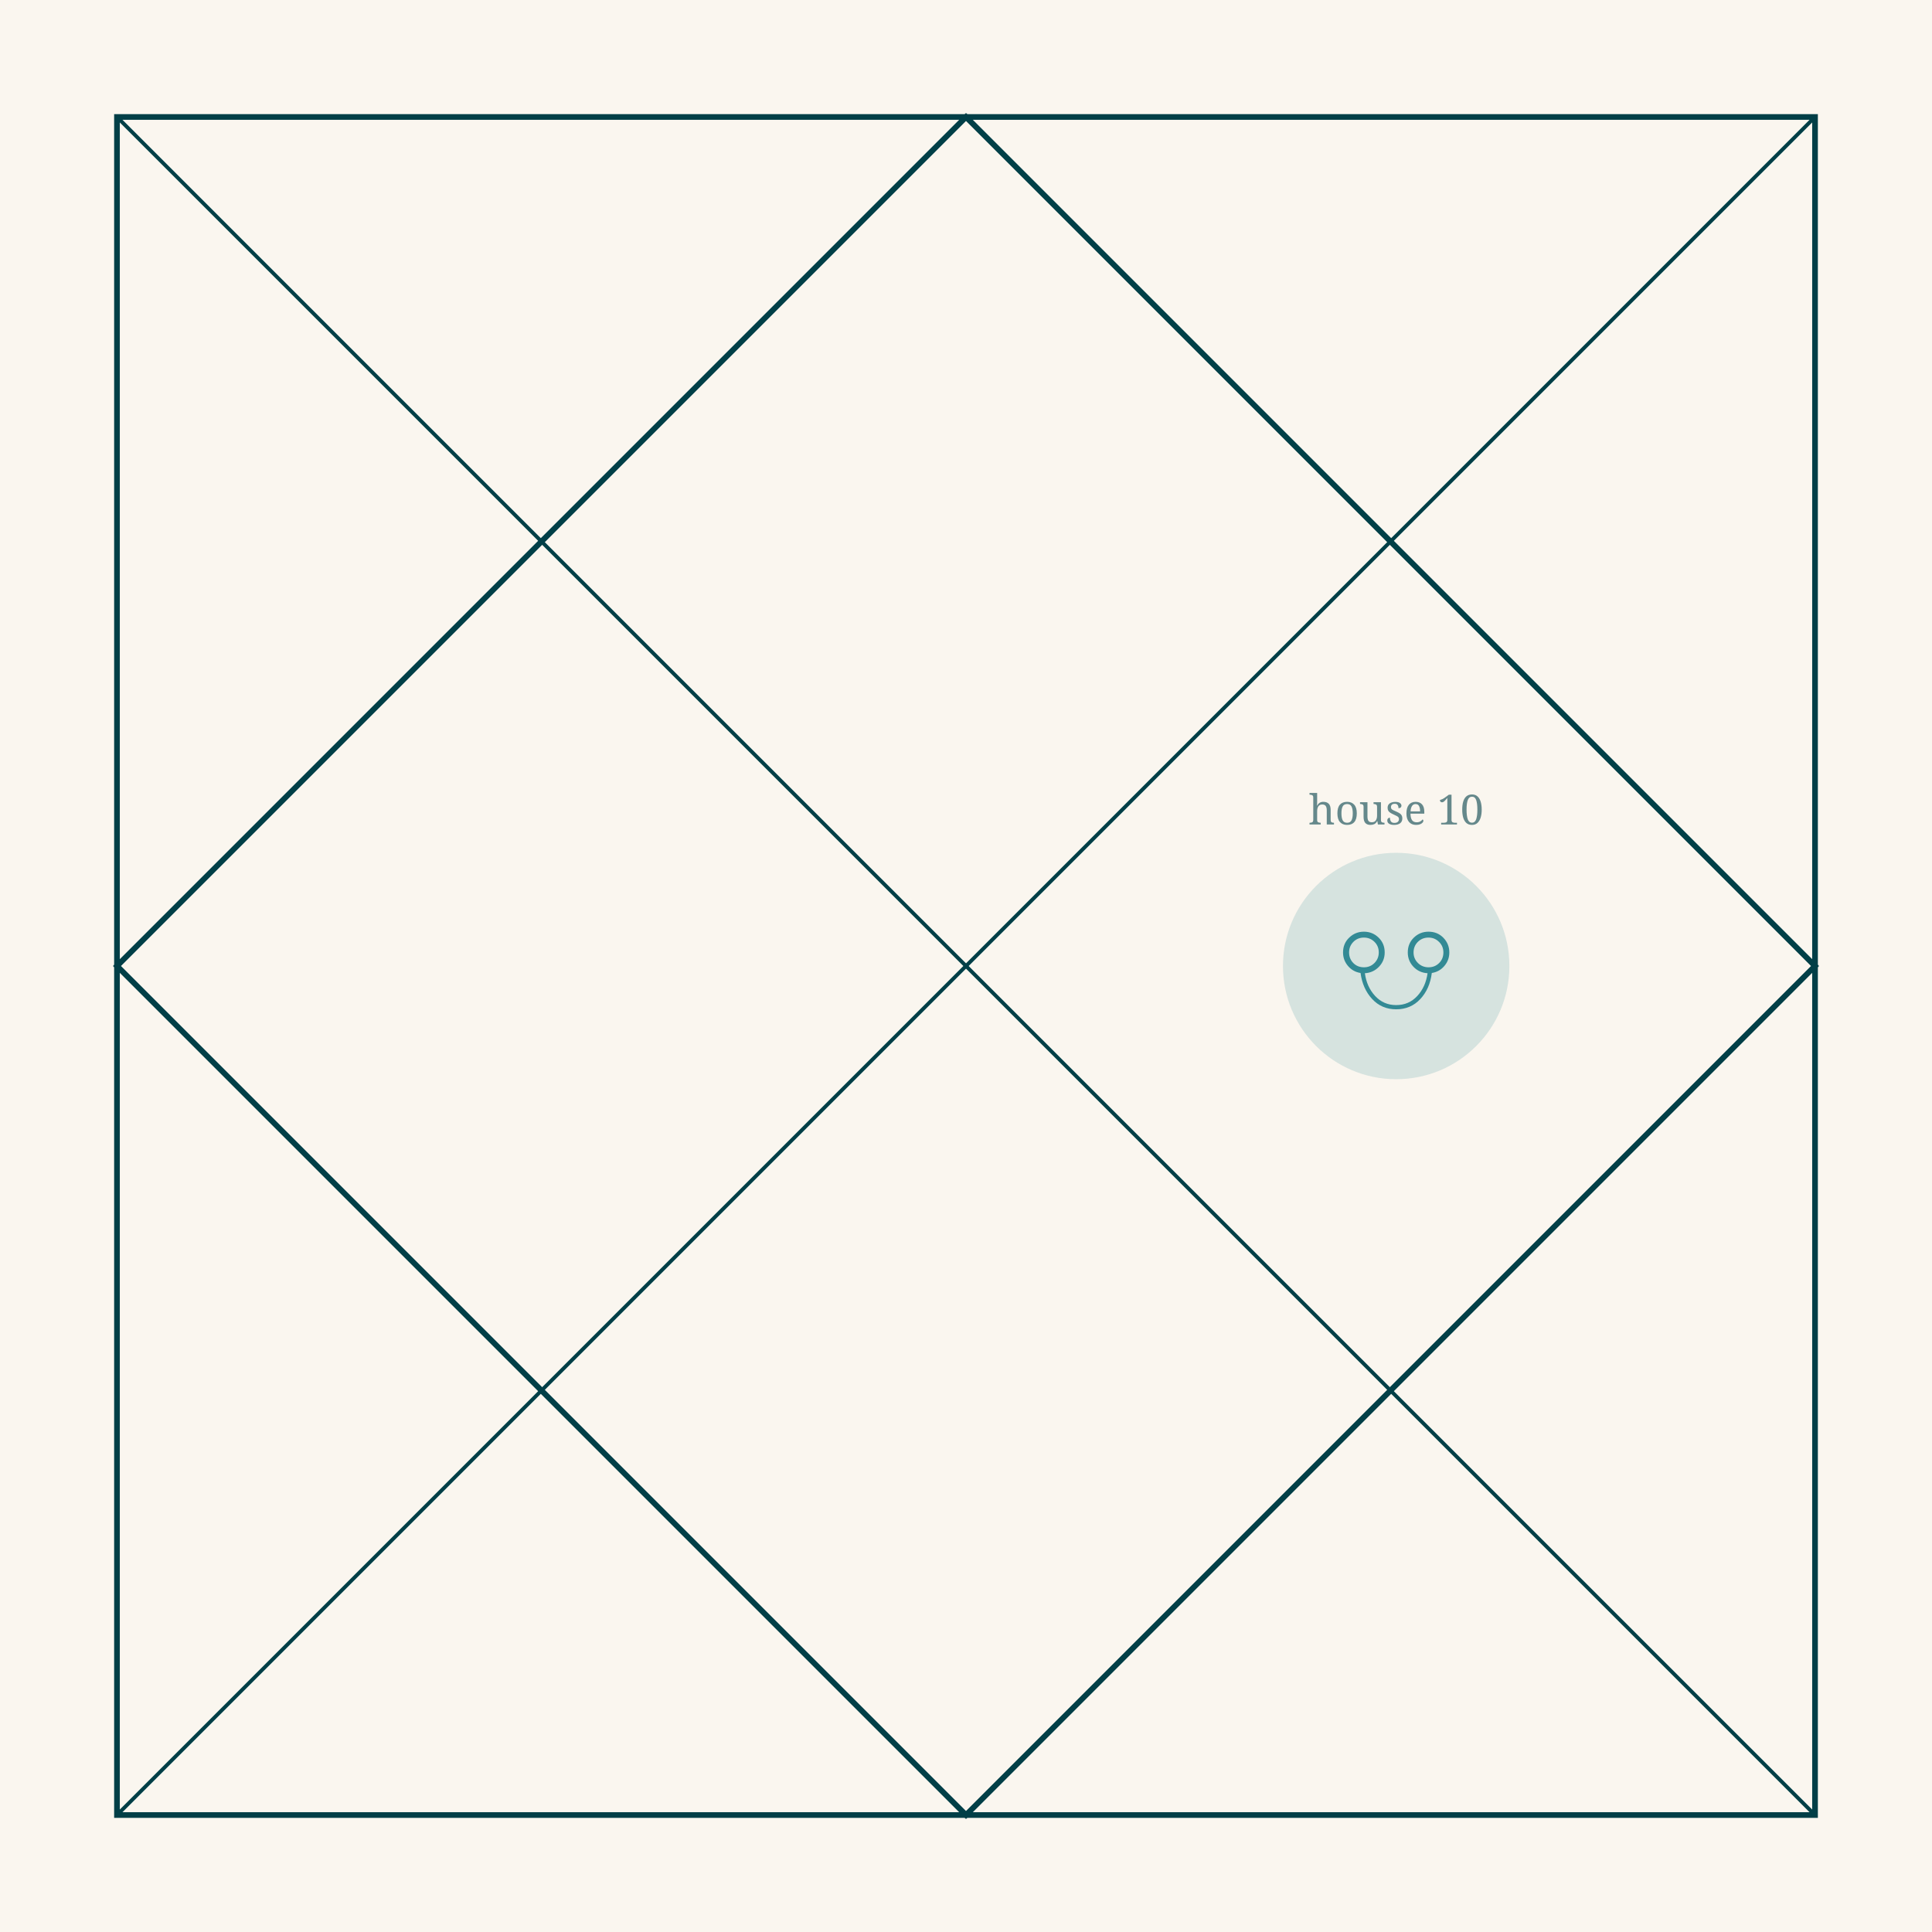
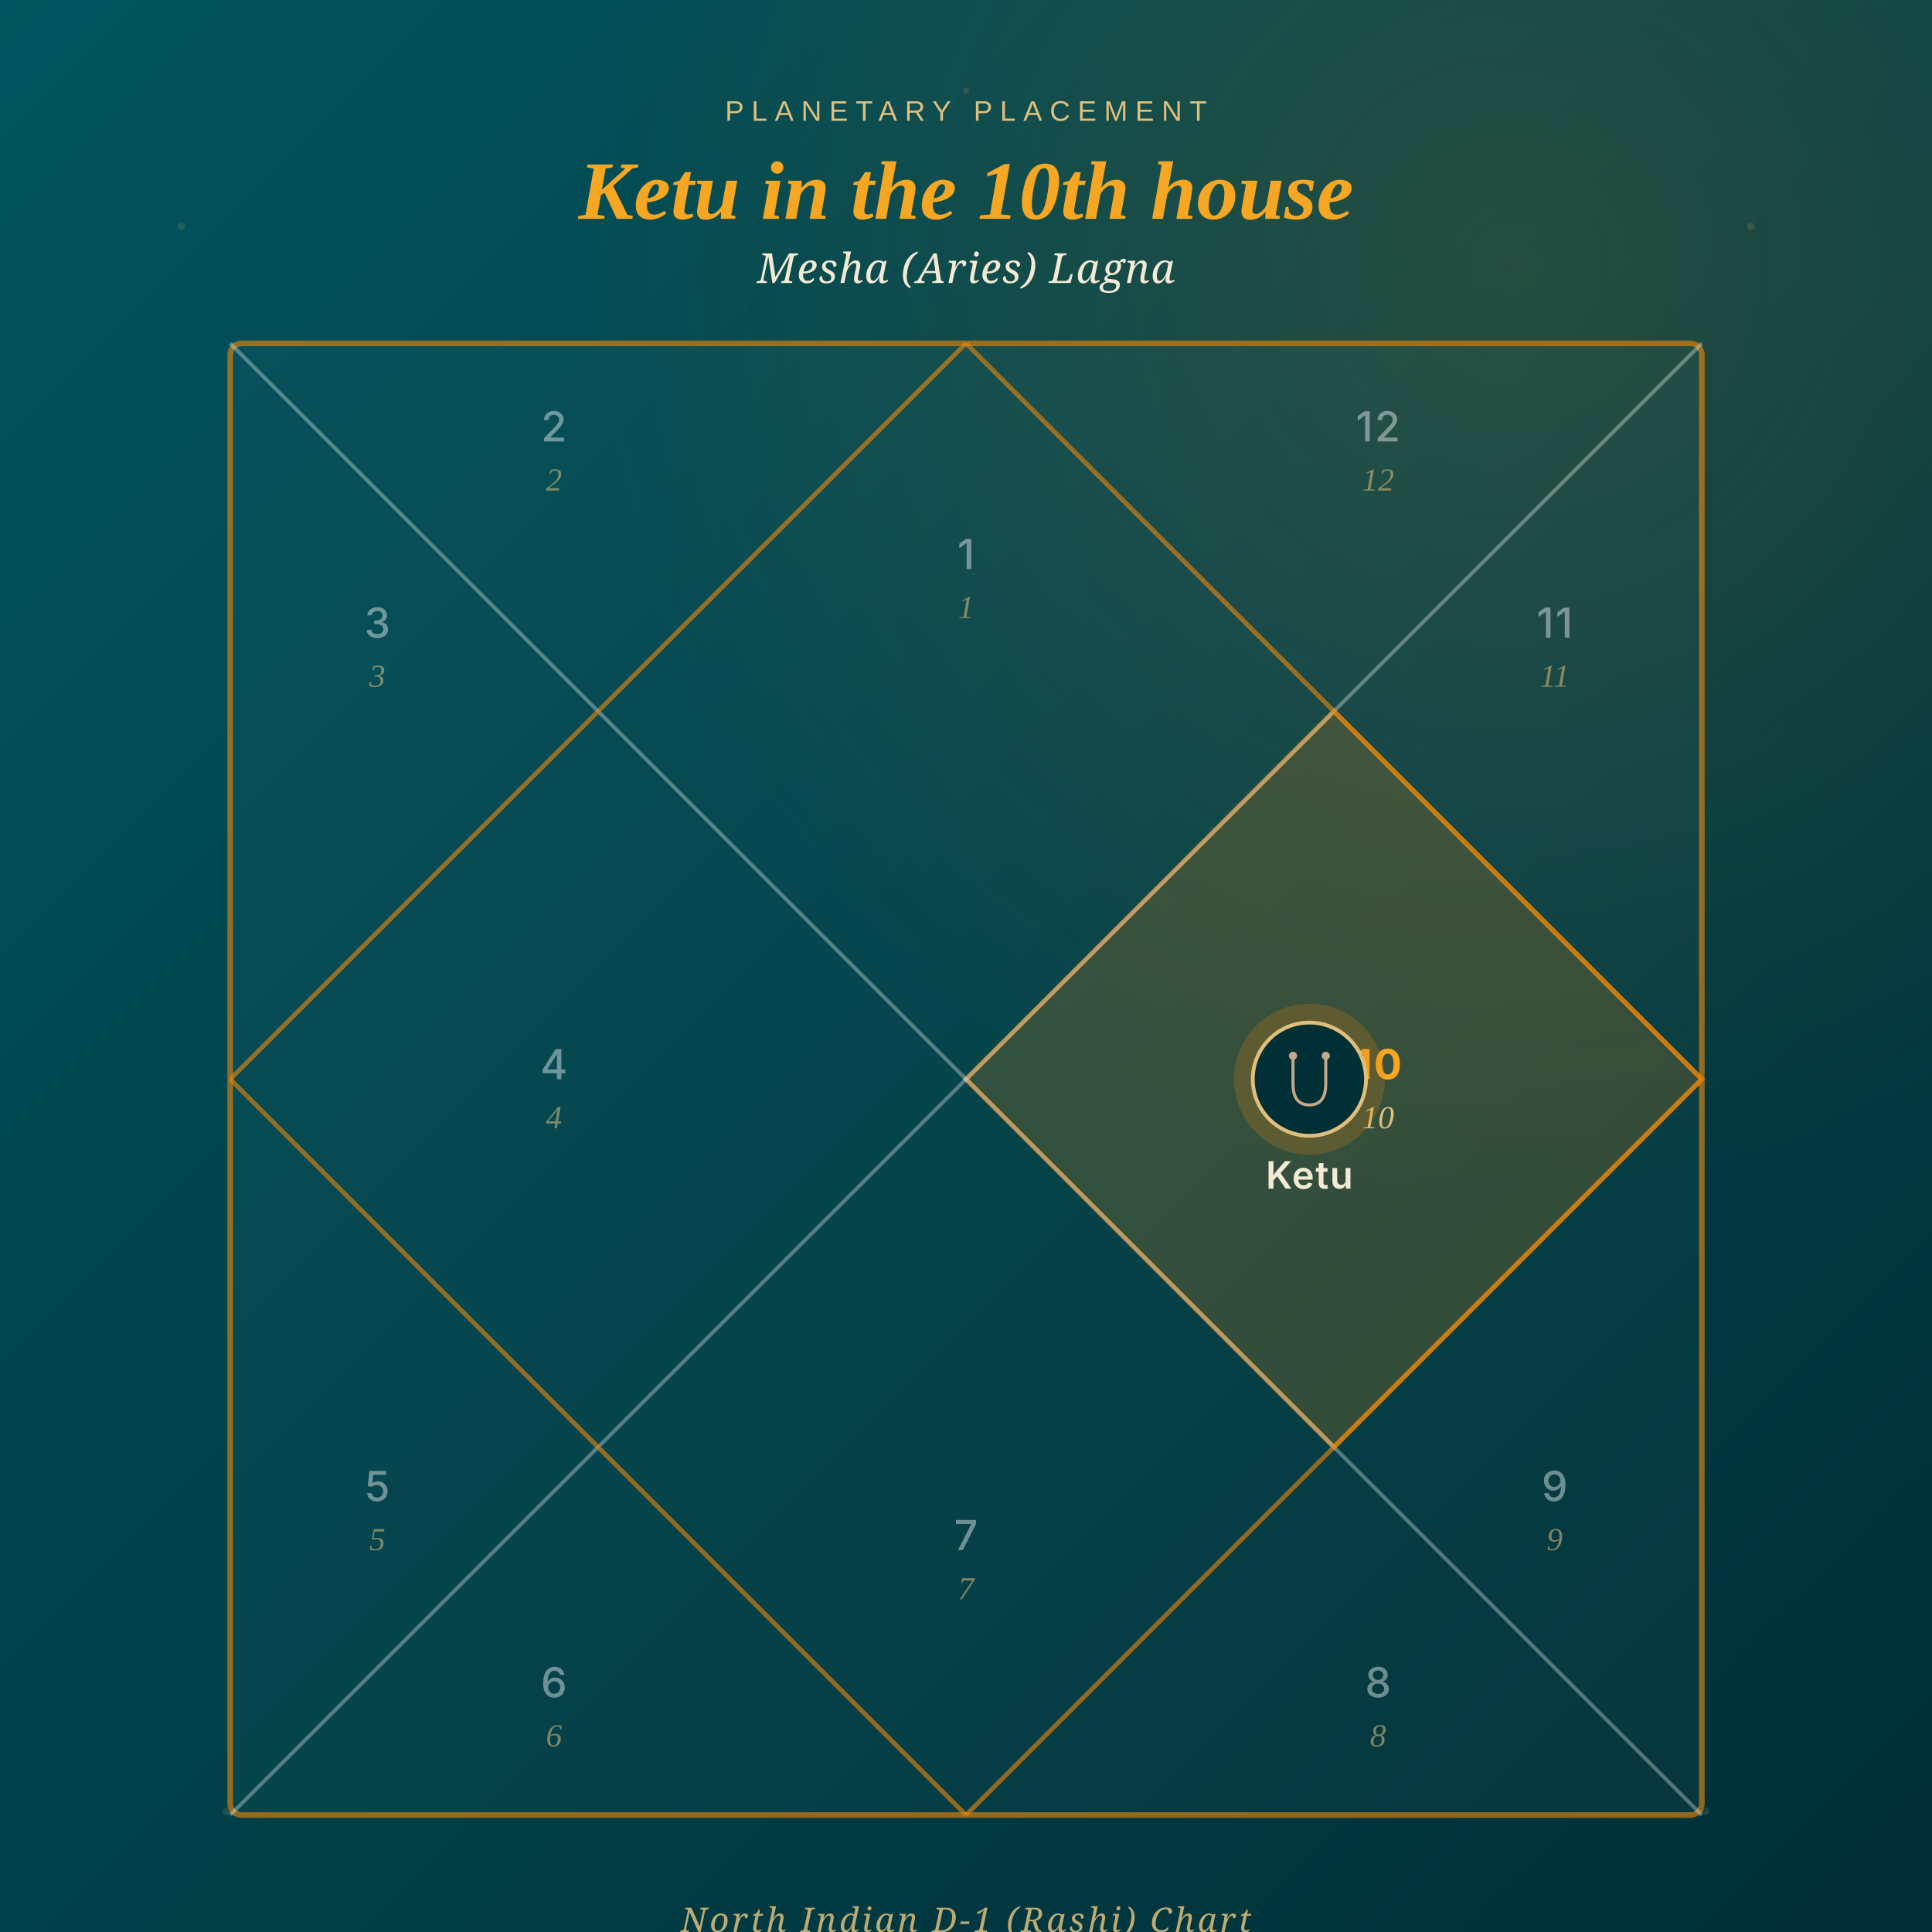
- <svg xmlns="http://www.w3.org/2000/svg" viewBox="0 0 1024 1024" role="img" aria-label="North Indian kundali chart highlighting Ketu in the tenth house of Mesh in Makara">
-   <rect width="1024" height="1024" fill="#faf6ef" />
-   <rect x="62" y="62" width="900" height="900" fill="none" stroke="#013F47" stroke-width="3" />
-   <line x1="62" y1="62" x2="962" y2="962" stroke="#013F47" stroke-width="2" />
-   <line x1="962" y1="62" x2="62" y2="962" stroke="#013F47" stroke-width="2" />
-   <polygon points="512,62 962,512 512,962 62,512" fill="none" stroke="#013F47" stroke-width="3" />
-   <circle cx="740" cy="512" r="60" fill="#338a95" opacity="0.18" />
-   <text x="740" y="534" text-anchor="middle" font-family="serif" font-size="64" fill="#338a95">☋</text>
-   <text x="740" y="437" text-anchor="middle" font-family="serif" font-size="22" fill="#013F47" opacity="0.6">house 10</text>
+ <svg xmlns="http://www.w3.org/2000/svg" width="1024" height="1024" viewBox="0 0 1024 1024">
+   <defs>
+     <linearGradient id="kbg" x1="0%" y1="0%" x2="100%" y2="100%">
+       <stop offset="0%" stop-color="#02545E" />
+       <stop offset="55%" stop-color="#013F47" />
+       <stop offset="100%" stop-color="#012F36" />
+     </linearGradient>
+     <radialGradient id="kglow" cx="78%" cy="14%" r="48%">
+       <stop offset="0%" stop-color="rgba(232,132,10,0.16)" />
+       <stop offset="100%" stop-color="rgba(232,132,10,0)" />
+     </radialGradient>
+   </defs>
+   <rect width="1024" height="1024" fill="url(#kbg)" />
+   <rect width="1024" height="1024" fill="url(#kglow)" />
+   <g fill="#E0BF7C" opacity="0.14">
+     <circle cx="96" cy="120" r="2" />
+     <circle cx="928" cy="120" r="2" />
+     <circle cx="120" cy="960" r="2" />
+     <circle cx="904" cy="960" r="2" />
+     <circle cx="512" cy="48" r="1.6" />
+   </g>
+   <g text-anchor="middle">
+     <text x="512" y="64" font-family="'Helvetica Neue', Arial, sans-serif" font-size="15" fill="#E0BF7C" letter-spacing="4" font-weight="500">PLANETARY PLACEMENT</text>
+     <text x="512" y="116" font-family="Georgia, 'Times New Roman', serif" font-size="44" fill="#f5a623" font-weight="600" font-style="italic">Ketu in the 10th house</text>
+     <text x="512" y="150" font-family="Georgia, serif" font-size="22" fill="#F2EAD3" font-style="italic" letter-spacing="0.5">Mesha (Aries) Lagna</text>
+   </g>
+   <polygon points="902.0,572.0 707.0,767.0 512.0,572.0 707.0,377.0" fill="#e8840a" fill-opacity="0.20" stroke="#e8840a" stroke-opacity="0.6" stroke-width="2.6" />
+   <rect x="122.0" y="182.0" width="780.0" height="780.0" fill="rgba(255,255,255,0.02)" stroke="#e8840a" stroke-opacity="0.62" stroke-width="3" rx="6" />
+   <line x1="122.0" y1="182.0" x2="902.0" y2="962.0" stroke="rgba(255,255,255,0.32)" stroke-width="2" />
+   <line x1="902.0" y1="182.0" x2="122.0" y2="962.0" stroke="rgba(255,255,255,0.32)" stroke-width="2" />
+   <line x1="512.0" y1="182.0" x2="902.0" y2="572.0" stroke="#e8840a" stroke-opacity="0.62" stroke-width="2.4" />
+   <line x1="902.0" y1="572.0" x2="512.0" y2="962.0" stroke="#e8840a" stroke-opacity="0.62" stroke-width="2.4" />
+   <line x1="512.0" y1="962.0" x2="122.0" y2="572.0" stroke="#e8840a" stroke-opacity="0.62" stroke-width="2.4" />
+   <line x1="122.0" y1="572.0" x2="512.0" y2="182.0" stroke="#e8840a" stroke-opacity="0.62" stroke-width="2.4" />
+   <g>
+     <text x="512.0" y="301.6" text-anchor="middle" font-family="Inter, 'Helvetica Neue', Arial, sans-serif" font-size="22" font-weight="500" fill="rgba(255,255,255,0.42)" letter-spacing="0.04em">1</text>
+     <text x="512.0" y="327.6" text-anchor="middle" font-family="Georgia, 'Times New Roman', serif" font-size="17" fill="rgba(224,191,124,0.55)" font-style="italic">1</text>
+   </g>
+   <g>
+     <text x="293.6" y="234.0" text-anchor="middle" font-family="Inter, 'Helvetica Neue', Arial, sans-serif" font-size="22" font-weight="500" fill="rgba(255,255,255,0.42)" letter-spacing="0.04em">2</text>
+     <text x="293.6" y="260.0" text-anchor="middle" font-family="Georgia, 'Times New Roman', serif" font-size="17" fill="rgba(224,191,124,0.55)" font-style="italic">2</text>
+   </g>
+   <g>
+     <text x="200.0" y="338.0" text-anchor="middle" font-family="Inter, 'Helvetica Neue', Arial, sans-serif" font-size="22" font-weight="500" fill="rgba(255,255,255,0.42)" letter-spacing="0.04em">3</text>
+     <text x="200.0" y="364.0" text-anchor="middle" font-family="Georgia, 'Times New Roman', serif" font-size="17" fill="rgba(224,191,124,0.55)" font-style="italic">3</text>
+   </g>
+   <g>
+     <text x="293.6" y="572.0" text-anchor="middle" font-family="Inter, 'Helvetica Neue', Arial, sans-serif" font-size="22" font-weight="500" fill="rgba(255,255,255,0.42)" letter-spacing="0.04em">4</text>
+     <text x="293.6" y="598.0" text-anchor="middle" font-family="Georgia, 'Times New Roman', serif" font-size="17" fill="rgba(224,191,124,0.55)" font-style="italic">4</text>
+   </g>
+   <g>
+     <text x="200.0" y="795.6" text-anchor="middle" font-family="Inter, 'Helvetica Neue', Arial, sans-serif" font-size="22" font-weight="500" fill="rgba(255,255,255,0.42)" letter-spacing="0.04em">5</text>
+     <text x="200.0" y="821.6" text-anchor="middle" font-family="Georgia, 'Times New Roman', serif" font-size="17" fill="rgba(224,191,124,0.55)" font-style="italic">5</text>
+   </g>
+   <g>
+     <text x="293.6" y="899.6" text-anchor="middle" font-family="Inter, 'Helvetica Neue', Arial, sans-serif" font-size="22" font-weight="500" fill="rgba(255,255,255,0.42)" letter-spacing="0.04em">6</text>
+     <text x="293.6" y="925.6" text-anchor="middle" font-family="Georgia, 'Times New Roman', serif" font-size="17" fill="rgba(224,191,124,0.55)" font-style="italic">6</text>
+   </g>
+   <g>
+     <text x="512.0" y="821.6" text-anchor="middle" font-family="Inter, 'Helvetica Neue', Arial, sans-serif" font-size="22" font-weight="500" fill="rgba(255,255,255,0.42)" letter-spacing="0.04em">7</text>
+     <text x="512.0" y="847.6" text-anchor="middle" font-family="Georgia, 'Times New Roman', serif" font-size="17" fill="rgba(224,191,124,0.55)" font-style="italic">7</text>
+   </g>
+   <g>
+     <text x="730.4" y="899.6" text-anchor="middle" font-family="Inter, 'Helvetica Neue', Arial, sans-serif" font-size="22" font-weight="500" fill="rgba(255,255,255,0.42)" letter-spacing="0.04em">8</text>
+     <text x="730.4" y="925.6" text-anchor="middle" font-family="Georgia, 'Times New Roman', serif" font-size="17" fill="rgba(224,191,124,0.55)" font-style="italic">8</text>
+   </g>
+   <g>
+     <text x="824.0" y="795.6" text-anchor="middle" font-family="Inter, 'Helvetica Neue', Arial, sans-serif" font-size="22" font-weight="500" fill="rgba(255,255,255,0.42)" letter-spacing="0.04em">9</text>
+     <text x="824.0" y="821.6" text-anchor="middle" font-family="Georgia, 'Times New Roman', serif" font-size="17" fill="rgba(224,191,124,0.55)" font-style="italic">9</text>
+   </g>
+   <g>
+     <text x="730.4" y="572.0" text-anchor="middle" font-family="Inter, 'Helvetica Neue', Arial, sans-serif" font-size="22" font-weight="700" fill="#f5a623" letter-spacing="0.04em">10</text>
+     <text x="730.4" y="598.0" text-anchor="middle" font-family="Georgia, 'Times New Roman', serif" font-size="17" fill="#E0BF7C" font-style="italic">10</text>
+     <g transform="translate(694.0, 572.0)">
+       <circle r="40" fill="#e8840a" fill-opacity="0.22" />
+       <circle r="30" fill="#012F36" stroke="#E0BF7C" stroke-width="2" />
+       <g transform="scale(0.62)">
+         <path d="M -14 -16 L -14 4 Q -14 22 0 22 Q 14 22 14 4 L 14 -16" stroke="#C5A88A" stroke-width="2.6" stroke-linecap="round" stroke-linejoin="round" fill="none" />
+         <circle cx="-14" cy="-20" r="3.5" fill="#C5A88A" />
+         <circle cx="14" cy="-20" r="3.5" fill="#C5A88A" />
+       </g>
+     </g>
+     <text x="694.0" y="630.0" text-anchor="middle" font-family="Inter, 'Helvetica Neue', Arial, sans-serif" font-size="20" font-weight="600" fill="#F2EAD3" letter-spacing="0.03em">Ketu</text>
+   </g>
+   <g>
+     <text x="824.0" y="338.0" text-anchor="middle" font-family="Inter, 'Helvetica Neue', Arial, sans-serif" font-size="22" font-weight="500" fill="rgba(255,255,255,0.42)" letter-spacing="0.04em">11</text>
+     <text x="824.0" y="364.0" text-anchor="middle" font-family="Georgia, 'Times New Roman', serif" font-size="17" fill="rgba(224,191,124,0.55)" font-style="italic">11</text>
+   </g>
+   <g>
+     <text x="730.4" y="234.0" text-anchor="middle" font-family="Inter, 'Helvetica Neue', Arial, sans-serif" font-size="22" font-weight="500" fill="rgba(255,255,255,0.42)" letter-spacing="0.04em">12</text>
+     <text x="730.4" y="260.0" text-anchor="middle" font-family="Georgia, 'Times New Roman', serif" font-size="17" fill="rgba(224,191,124,0.55)" font-style="italic">12</text>
+   </g>
+   <text x="512" y="1024" text-anchor="middle" font-family="Georgia, serif" font-size="18" fill="rgba(224,191,124,0.85)" font-style="italic" letter-spacing="1.5">North Indian D-1 (Rashi) Chart</text>
</svg>
